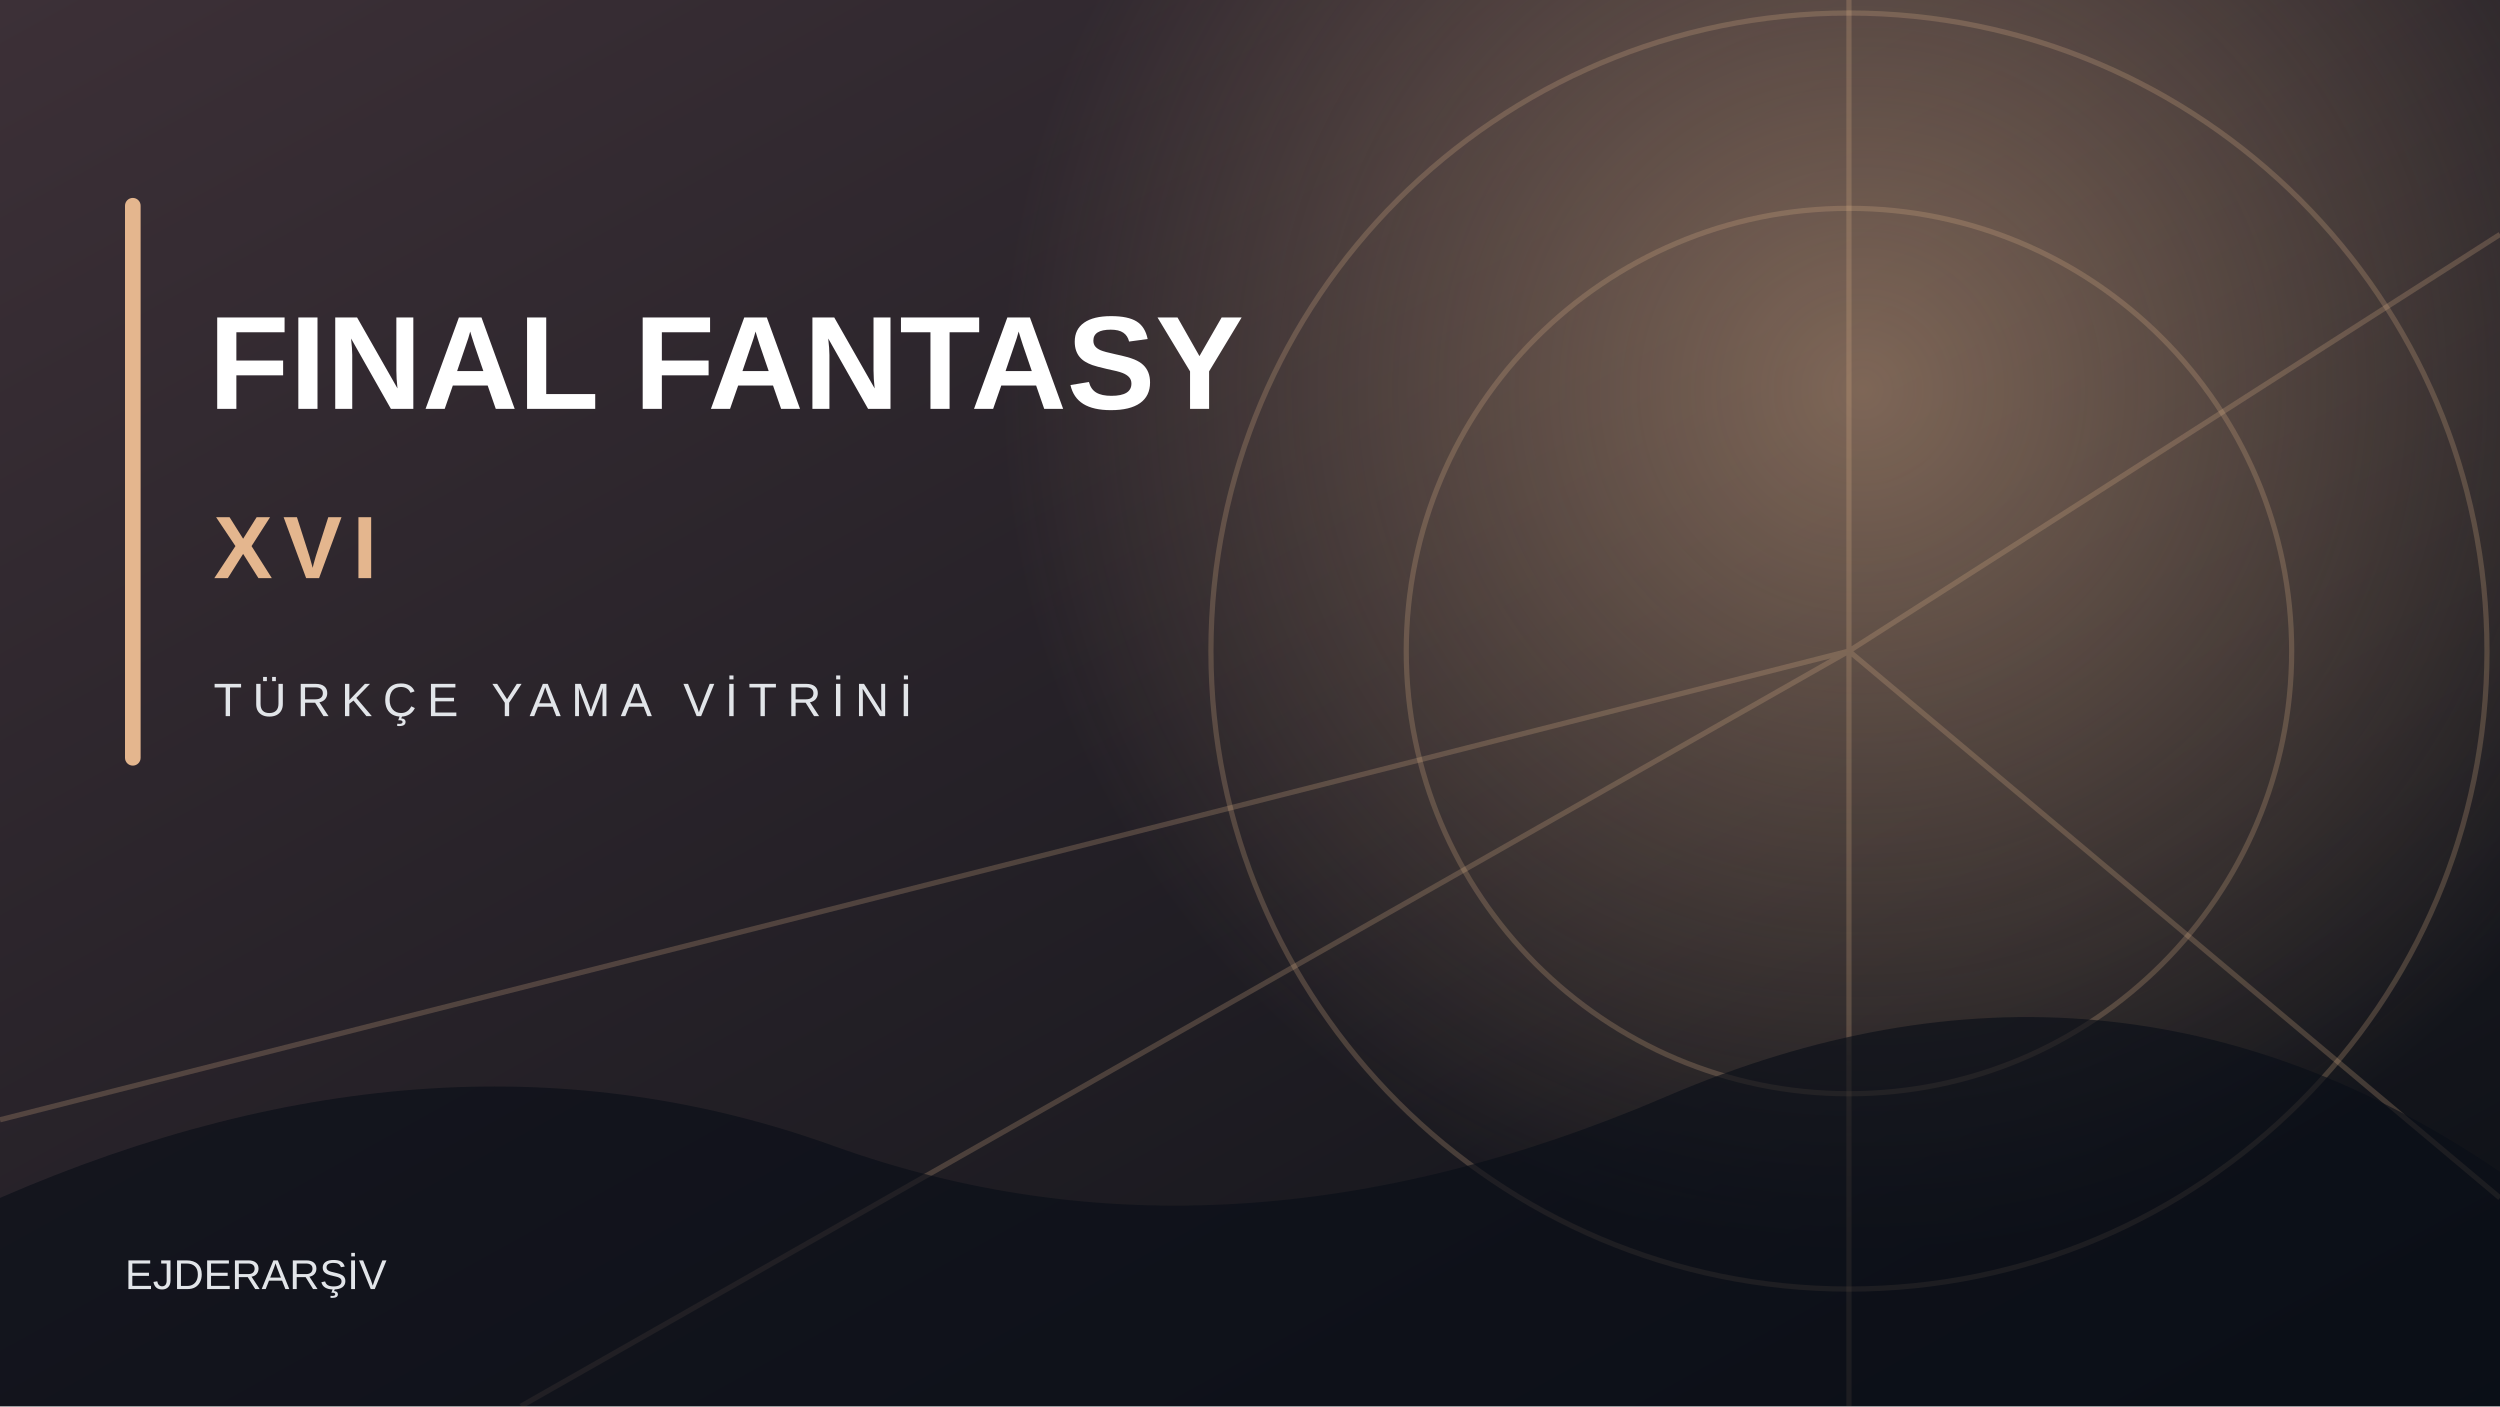
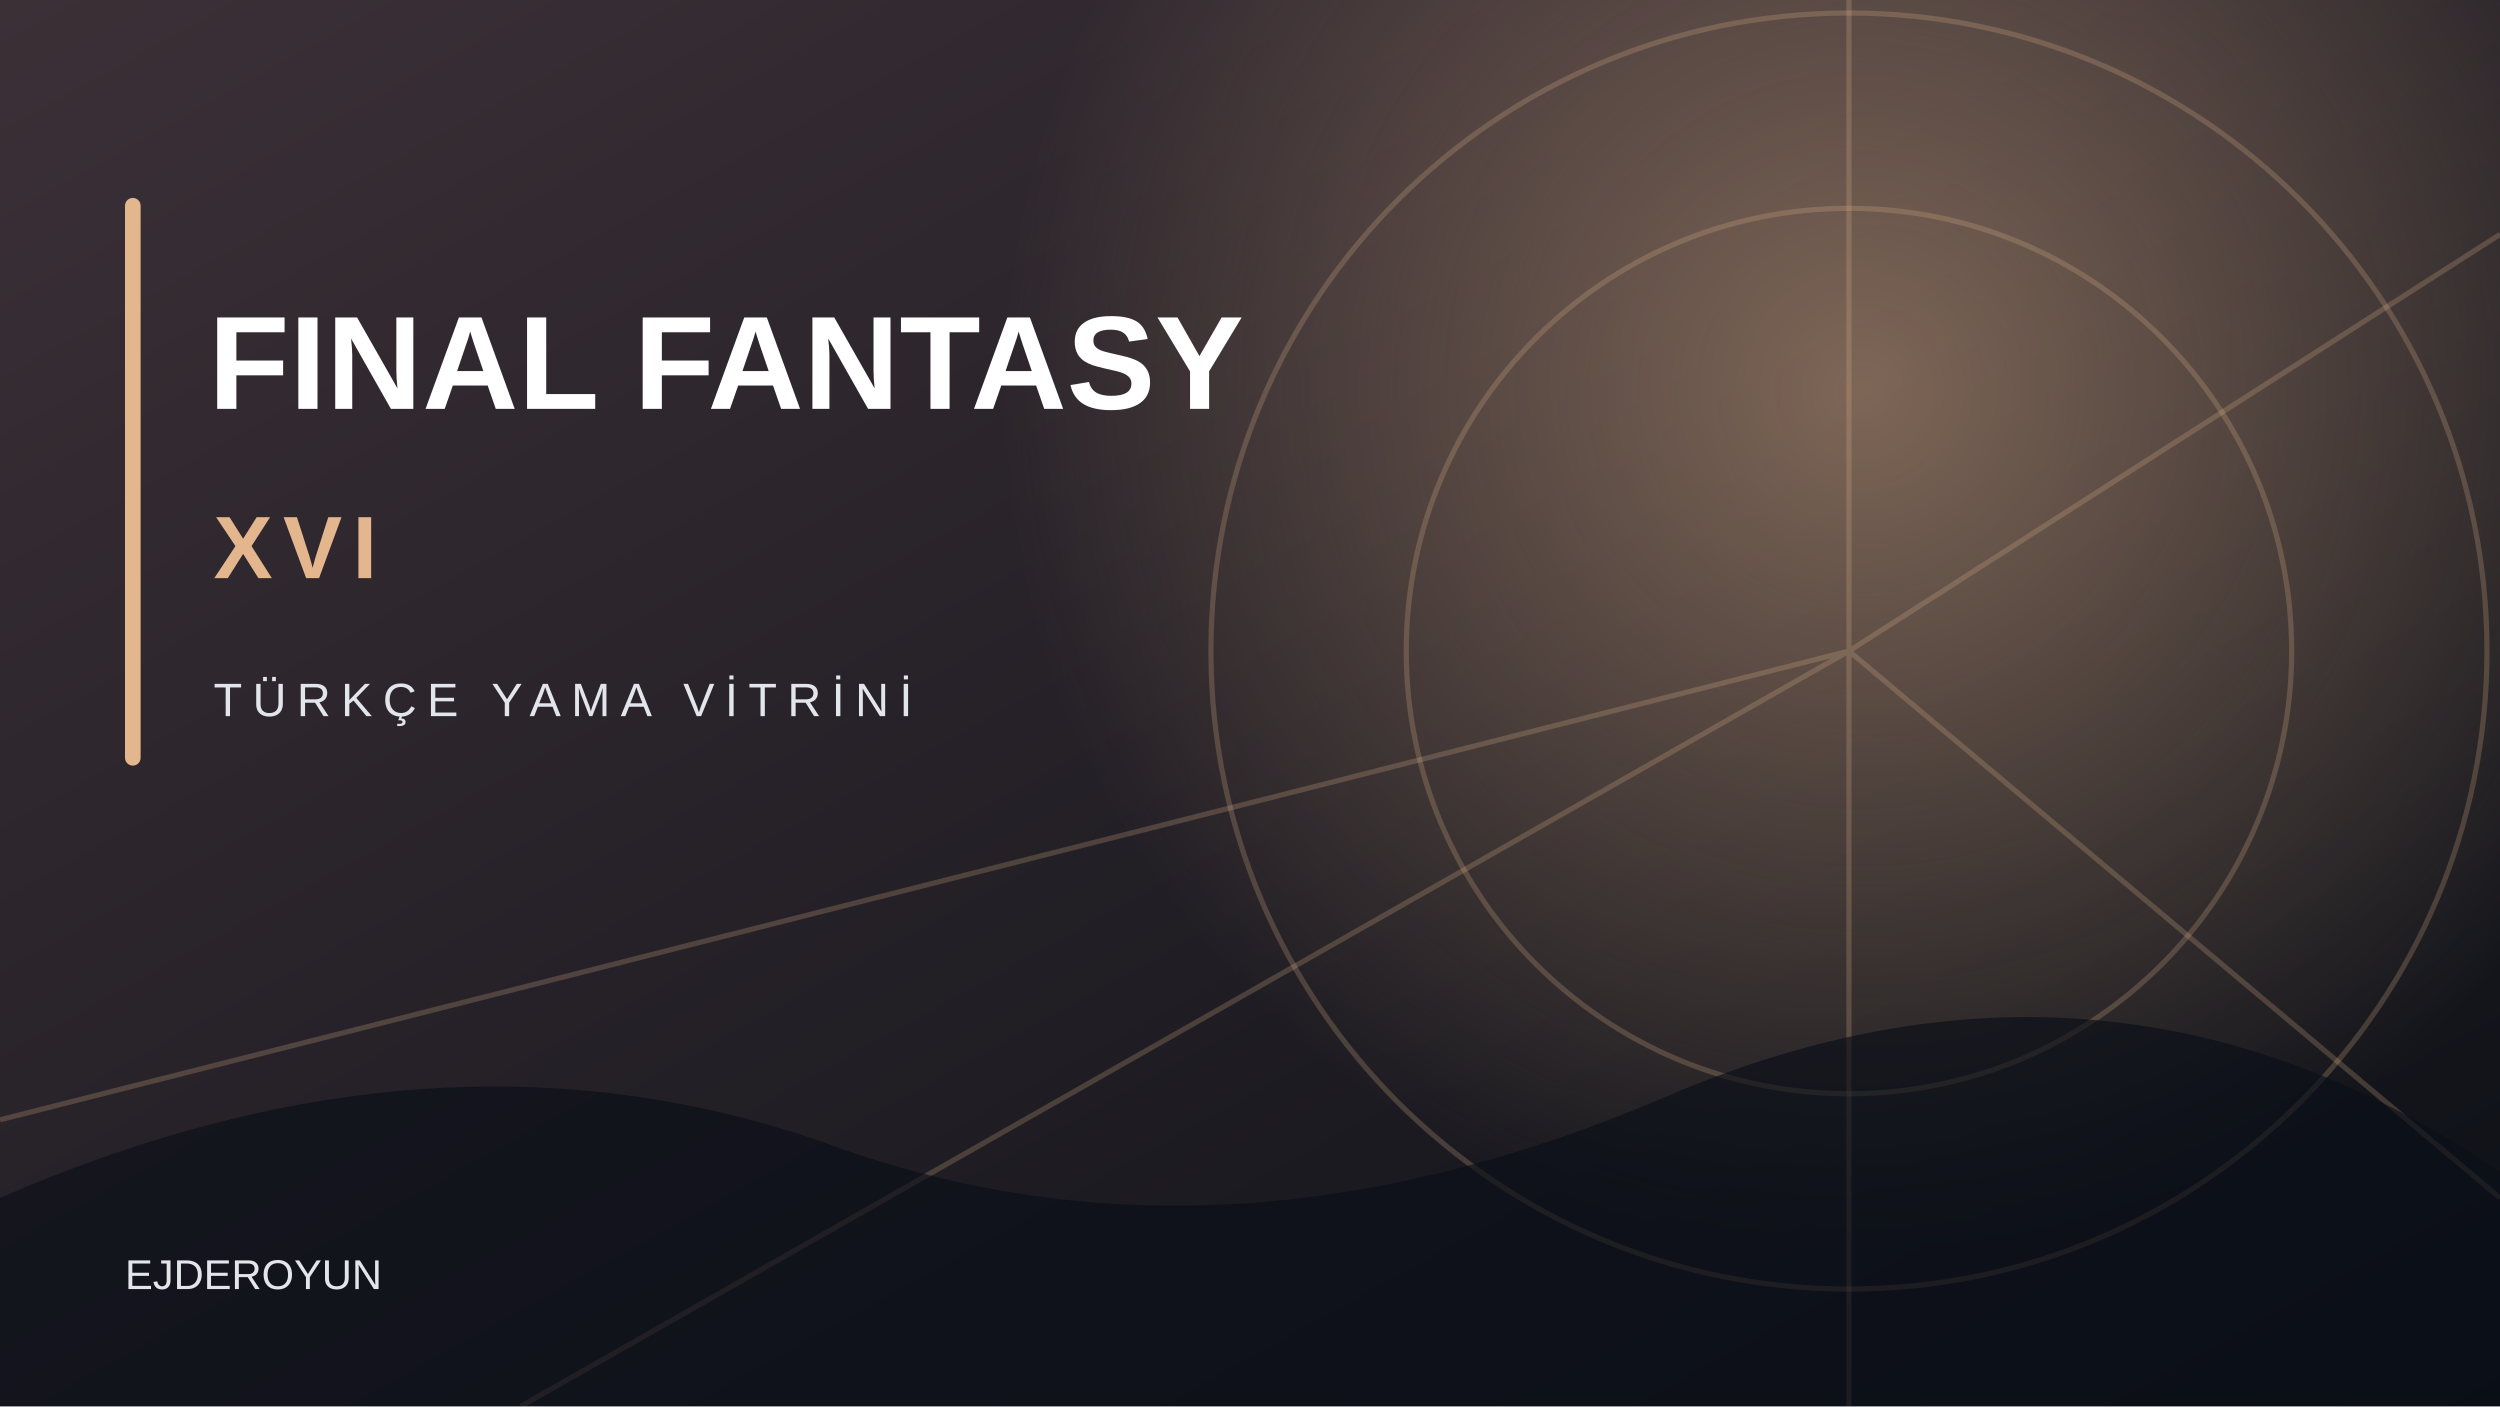
<svg xmlns="http://www.w3.org/2000/svg" viewBox="0 0 960 540" role="img" aria-label="Final Fantasy XVI temalı vitrin çizimi">
  <defs>
    <linearGradient id="b" x2="1" y2="1">
      <stop stop-color="#3c3037" />
      <stop offset="1" stop-color="#0c1016" />
    </linearGradient>
    <radialGradient id="l">
      <stop stop-color="#e4b68e" stop-opacity=".47" />
      <stop offset="1" stop-color="#e4b68e" stop-opacity="0" />
    </radialGradient>
  </defs>
  <rect width="960" height="540" fill="url(#b)" />
  <circle cx="715" cy="150" r="330" fill="url(#l)" />
  <g fill="none" stroke="#e4b68e" stroke-opacity=".23" stroke-width="2">
    <circle cx="710" cy="250" r="170" />
    <circle cx="710" cy="250" r="245" />
    <path d="M0 430 710 250 960 90M200 540 710 250 960 460M710 0v540" />
  </g>
  <path d="M0 460Q170 386 320 440T640 421T960 450V540H0Z" fill="#090e17" opacity=".65" />
  <rect x="48" y="76" width="6" height="218" rx="3" fill="#e4b68e" />
  <text x="80" y="157" fill="white" font-family="Arial,sans-serif" font-size="51" font-weight="900">FINAL FANTASY</text>
  <text x="82" y="222" fill="#e4b68e" font-family="Arial,sans-serif" font-size="34" font-weight="800" letter-spacing="4">XVI</text>
  <text x="82" y="275" fill="#e2e5e9" font-family="Arial,sans-serif" font-size="18" letter-spacing="4">TÜRKÇE YAMA VİTRİNİ</text>
-   <text x="48" y="495" fill="#e2e5e9" font-family="Arial,sans-serif" font-size="16">EJDERARŞİV</text>
+   <text x="48" y="495" fill="#e2e5e9" font-family="Arial,sans-serif" font-size="16">EJDEROYUN</text>
</svg>
